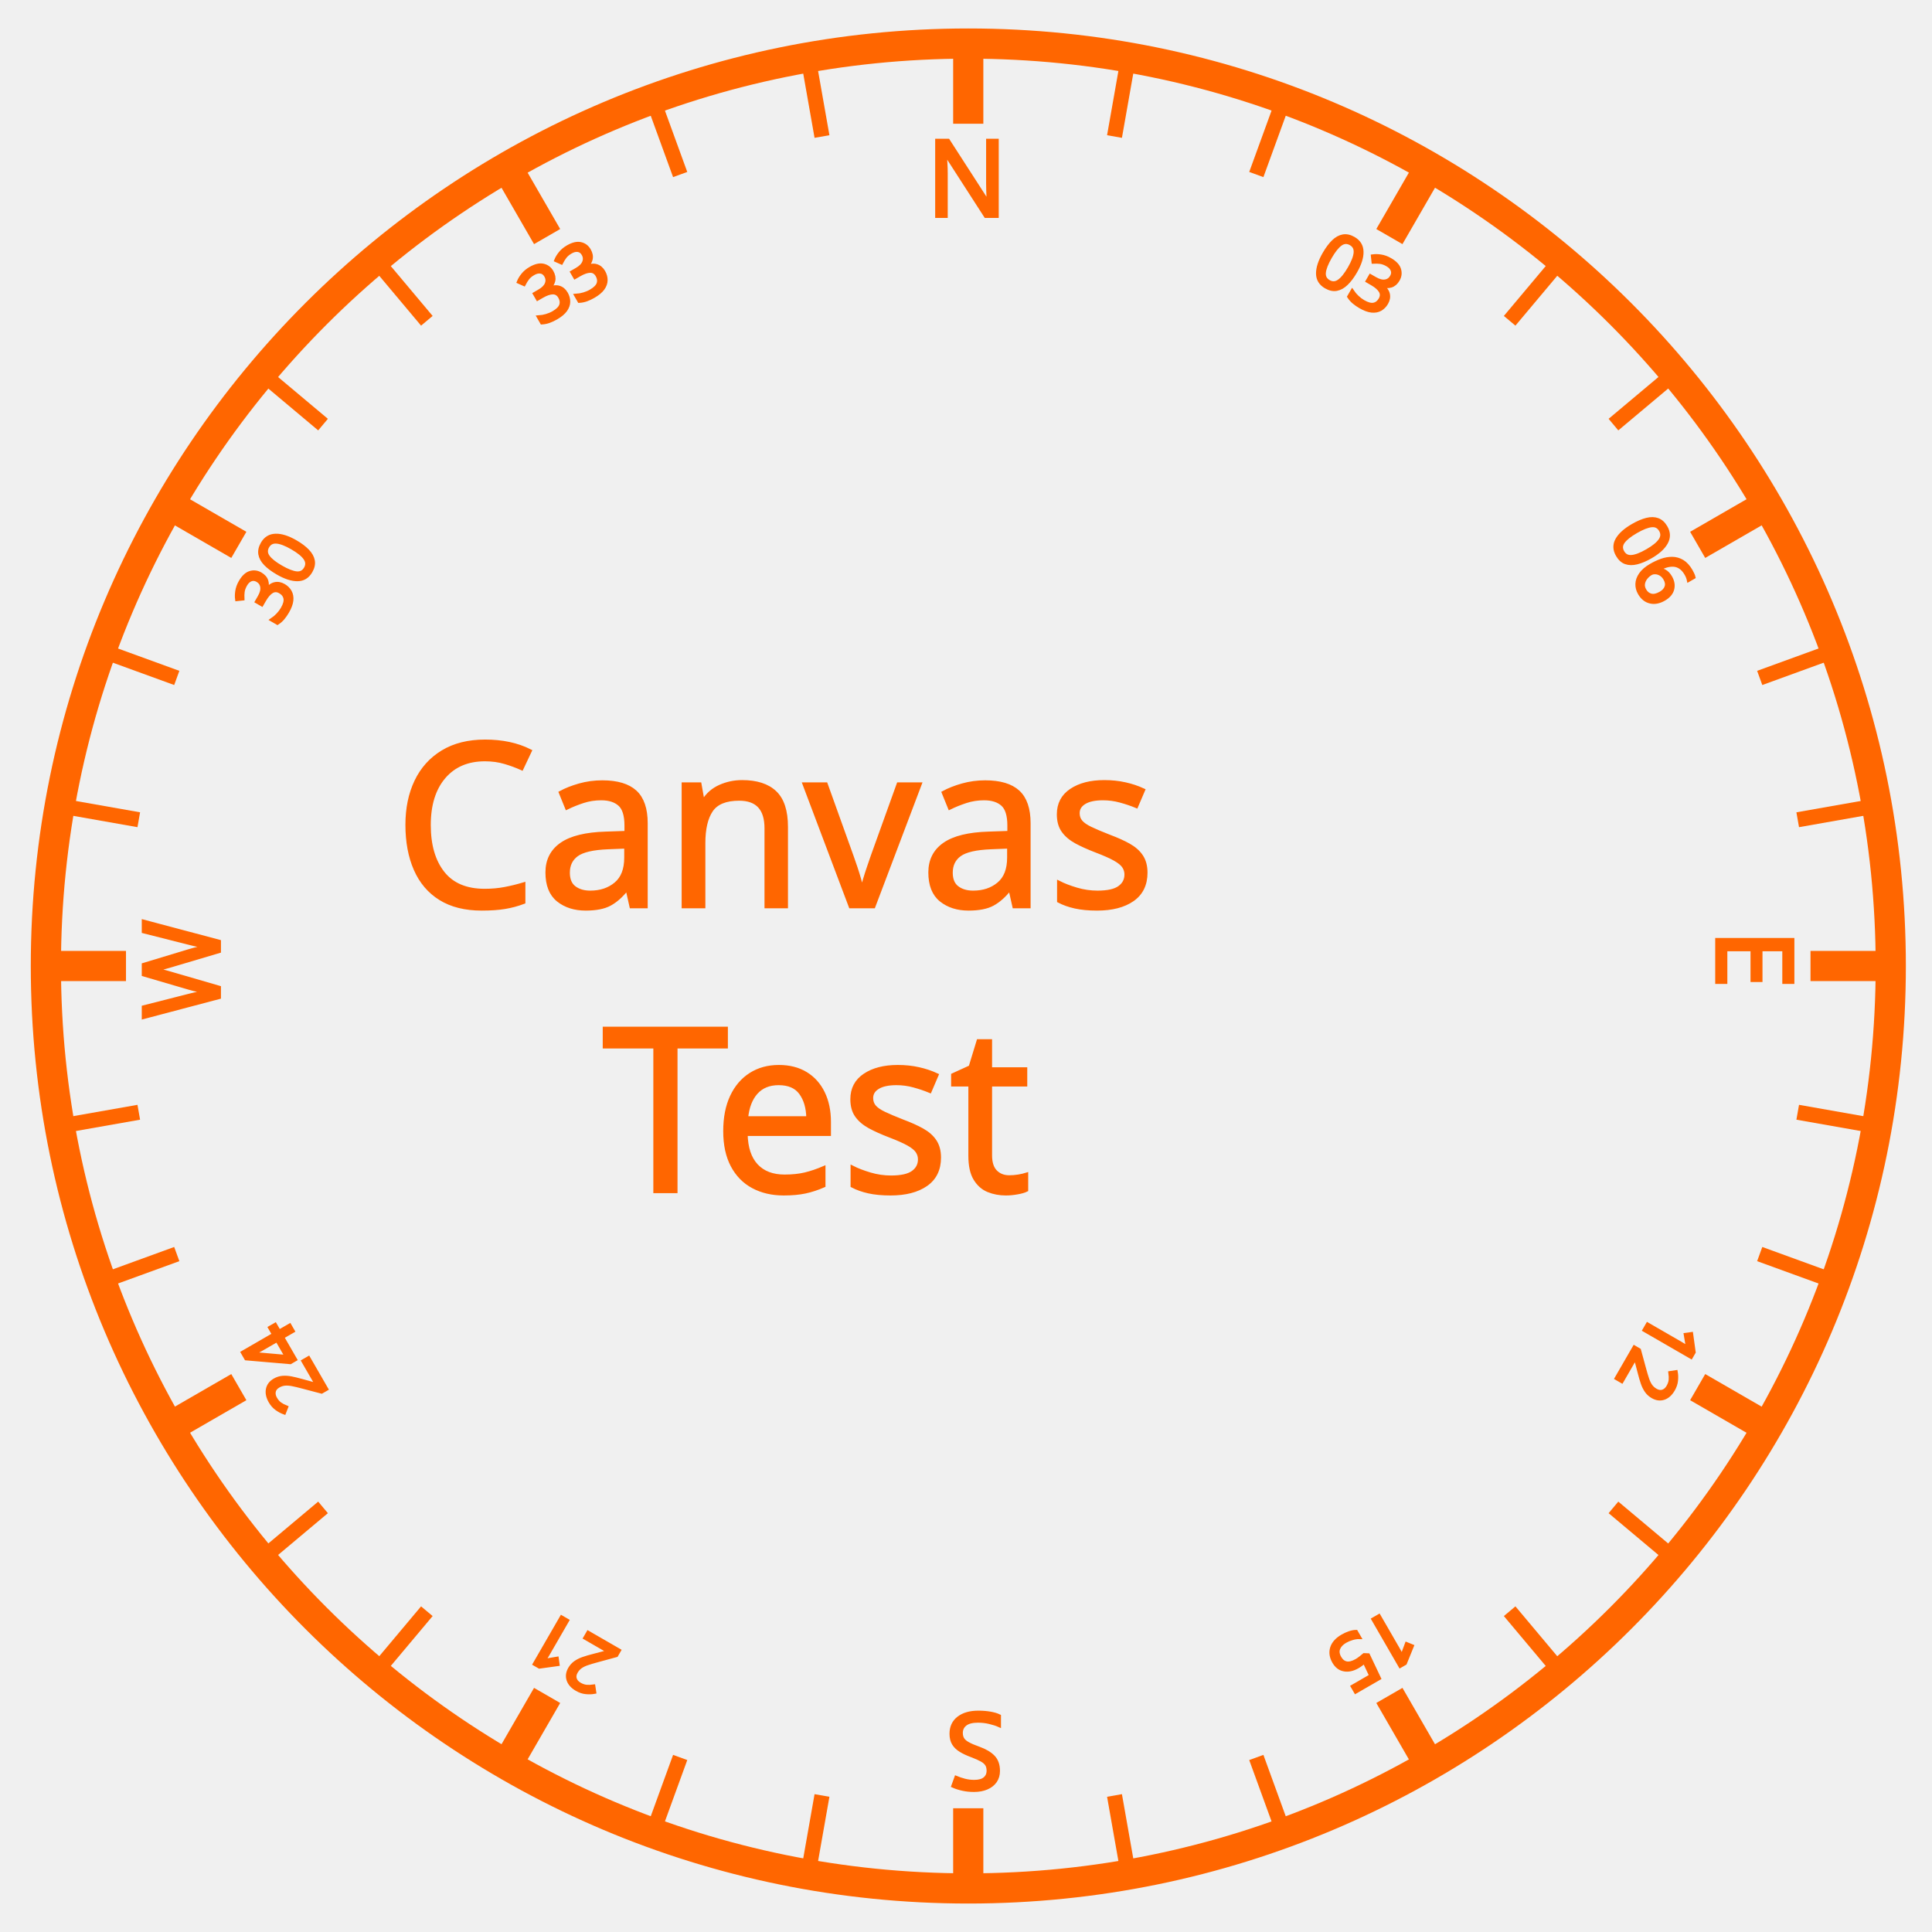
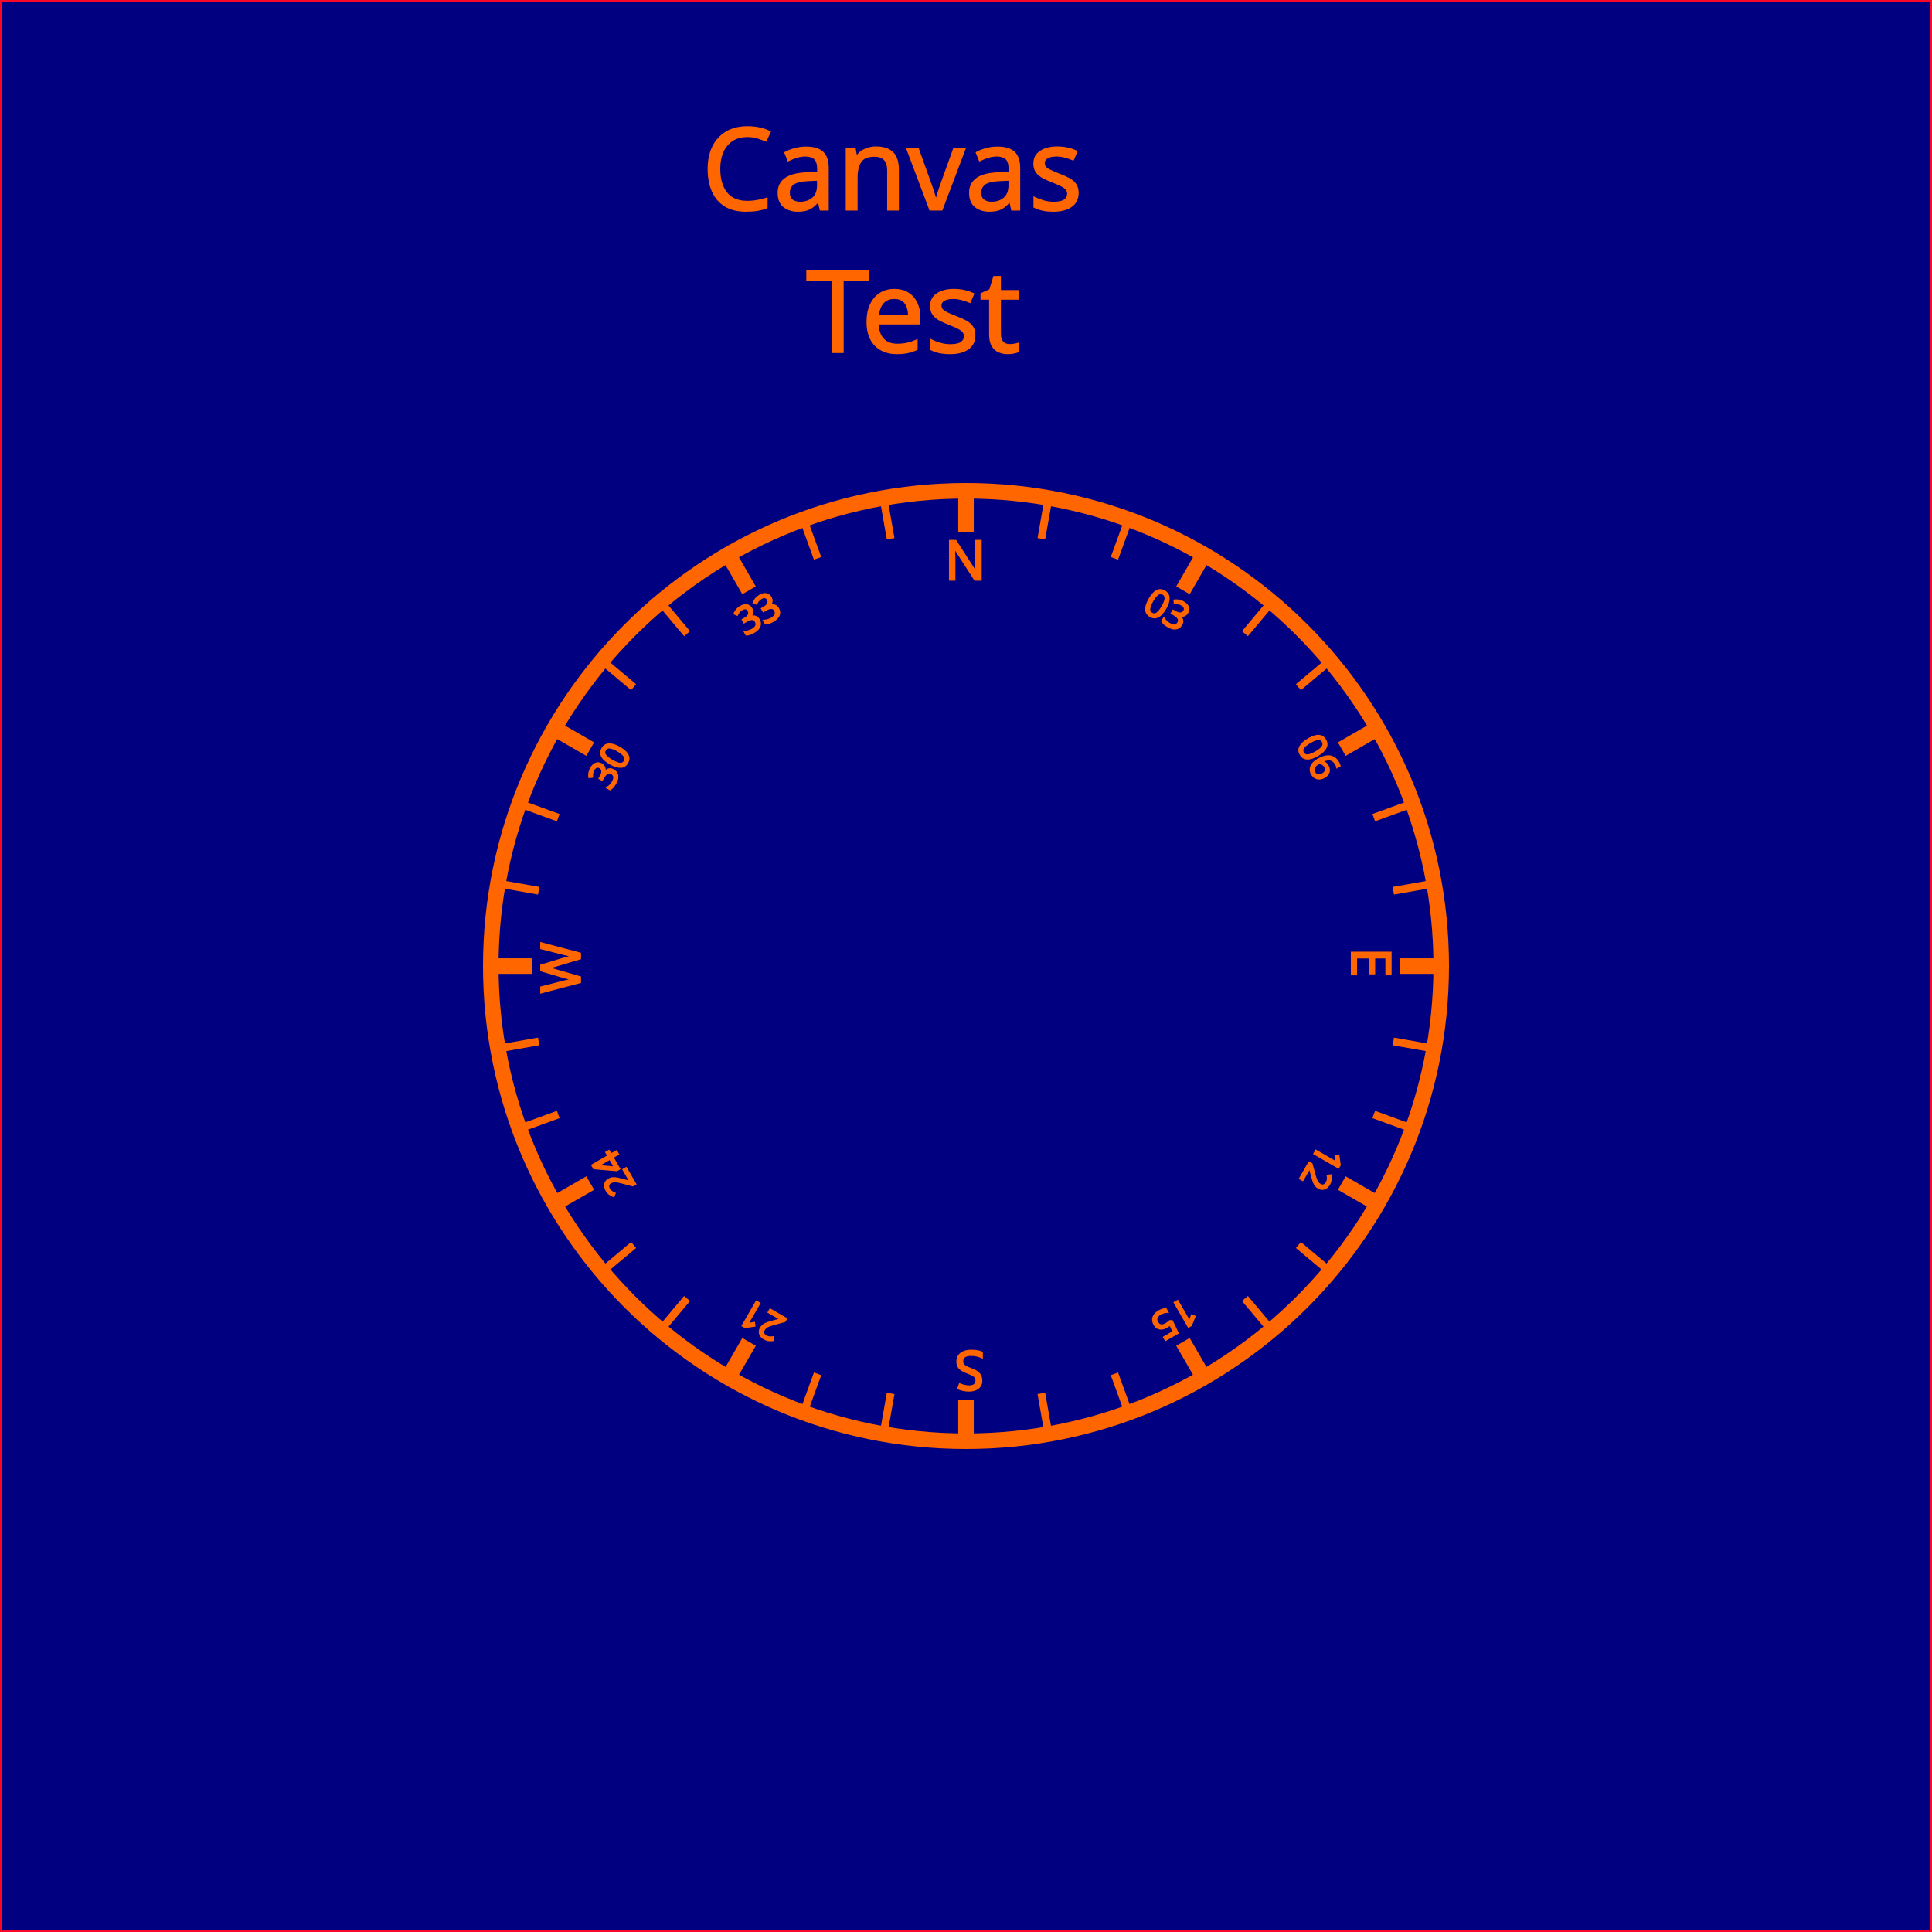
- <svg xmlns="http://www.w3.org/2000/svg" version="1.1" id="svg2" height="512" width="512">
+ <svg xmlns="http://www.w3.org/2000/svg" version="1.1" id="svg2" height="1024" width="1024">
  <defs id="defs4">
    <marker orient="auto" refY="0" refX="0" id="Arrow1Lend" style="overflow:visible">
      <path id="path4992" d="M 0,0 5,-5 -12.5,0 5,5 0,0 z" style="fill-rule:evenodd;stroke:#000000;stroke-width:1pt" transform="matrix(-0.8,0,0,-0.8,-10,0)" />
    </marker>
    <marker orient="auto" refY="0" refX="0" id="Arrow1Send" style="overflow:visible">
      <path id="path5004" d="M 0,0 5,-5 -12.5,0 5,5 0,0 z" style="fill-rule:evenodd;stroke:#000000;stroke-width:1pt" transform="matrix(-0.2,0,0,-0.2,-1.2,0)" />
    </marker>
    <marker orient="auto" refY="0" refX="0" id="Arrow2Mend" style="overflow:visible">
      <path id="path5016" style="fill-rule:evenodd;stroke-width:0.625;stroke-linejoin:round" d="M 8.719,4.034 -2.207,0.016 8.719,-4.002 c -1.745,2.372 -1.735,5.617 -6e-7,8.035 z" transform="scale(-0.6,-0.6)" />
    </marker>
    <marker orient="auto" refY="0" refX="0" id="Arrow1Lende" style="overflow:visible">
      <path id="path6642" d="M 0,0 5,-5 -12.5,0 5,5 0,0 z" style="fill:#00ff00;fill-rule:evenodd;stroke:#00ff00;stroke-width:1pt" transform="matrix(-0.8,0,0,-0.8,-10,0)" />
    </marker>
    <marker orient="auto" refY="0" refX="0" id="Arrow1Lendey" style="overflow:visible">
      <path id="path7110" d="M 0,0 5,-5 -12.5,0 5,5 0,0 z" style="fill:#0000ff;fill-rule:evenodd;stroke:#0000ff;stroke-width:1pt" transform="matrix(-0.8,0,0,-0.8,-10,0)" />
    </marker>
    <marker style="overflow:visible" id="Arrow1LendeyP" refX="0" refY="0" orient="auto">
      <path transform="matrix(-0.8,0,0,-0.8,-10,0)" style="fill:#ffffff;fill-rule:evenodd;stroke:#ffffff;stroke-width:1pt" d="M 0,0 5,-5 -12.5,0 5,5 0,0 z" id="path3227" />
    </marker>
  </defs>
-   <g id="layer1" transform="translate(0,-540.3622)">
-     <g id="g3054">
-       <path transform="matrix(0.5,0,0,0.5,3.067038,537.9105)" d="m 996.01,516.903 c 0,270.02 -218.894,488.914 -488.914,488.914 -270.02,0 -488.914,-218.894 -488.914,-488.914 0,-270.02 218.894,-488.914 488.914,-488.914 270.02,0 488.914,218.894 488.914,488.914 z" id="path2995" style="fill:none;stroke:#ff6600;stroke-width:16;stroke-linecap:butt;stroke-linejoin:miter;stroke-miterlimit:4;stroke-opacity:1;stroke-dasharray:none" />
+   <g id="layer1" transform="translate(2.4735928e-6,-28.36218)">
+     <rect y="28.862" x="0.5" height="1023.001" width="1023.001" id="rect3246" style="fill:#000080;fill-opacity:1;stroke:#fa0828;stroke-width:0.999;stroke-opacity:1" />
+     <g transform="matrix(1.030362,0,0,1.030361,247.6137,-280.1333)" id="CompassRose">
+       <path transform="matrix(0.5,0,0,0.5,3.047273,537.8665)" d="m 996.01,516.903 c 0,270.02 -218.894,488.914 -488.914,488.914 -270.02,0 -488.914,-218.894 -488.914,-488.914 0,-270.02 218.894,-488.914 488.914,-488.914 270.02,0 488.914,218.894 488.914,488.914 z" id="ring" style="fill:none;stroke:#ff6600;stroke-width:16;stroke-linecap:butt;stroke-linejoin:miter;stroke-miterlimit:4;stroke-opacity:1;stroke-dasharray:none" />
      <text id="text2999" y="597.612" x="245.615" style="font-size:20px;font-style:normal;font-weight:normal;line-height:125%;letter-spacing:0px;word-spacing:0px;fill:#ff6600;fill-opacity:1;stroke:#ff6600;stroke-width:1;font-family:Sans" xml:space="preserve">
        <tspan style="font-size:28px;font-style:normal;font-variant:normal;font-weight:normal;font-stretch:normal;fill:#ff6600;stroke:#ff6600;stroke-width:1;font-family:Verdana;-inkscape-font-specification:Verdana" y="597.612" x="245.615" id="tspan3001-1">N</tspan>
      </text>
      <text transform="scale(-1,-1)" xml:space="preserve" style="font-size:20px;font-style:normal;font-weight:normal;line-height:125%;letter-spacing:0px;word-spacing:0px;fill:#ff6600;fill-opacity:1;stroke:#ff6600;stroke-width:1;font-family:Sans" x="-266.193" y="-994.481" id="text3003">
        <tspan id="tspan3005-7" x="-266.193" y="-994.481" style="font-size:28px;font-style:normal;font-variant:normal;font-weight:normal;font-stretch:normal;fill:#ff6600;stroke:#ff6600;stroke-width:1;font-family:Verdana;-inkscape-font-specification:Verdana">S</tspan>
      </text>
      <text transform="matrix(0,-1,1,0,0,0)" id="text3007" y="58.055" x="-810.255" style="font-size:20px;font-style:normal;font-weight:normal;line-height:125%;letter-spacing:0px;word-spacing:0px;fill:#ff6600;fill-opacity:1;stroke:#ff6600;stroke-width:1;font-family:Sans" xml:space="preserve">
        <tspan style="font-size:28px;font-style:normal;font-variant:normal;font-weight:normal;font-stretch:normal;fill:#ff6600;stroke:#ff6600;stroke-width:1;font-family:Verdana;-inkscape-font-specification:Verdana" y="58.055" x="-810.255" id="tspan3009-1">W</tspan>
      </text>
      <text transform="matrix(0,1,-1,0,0,0)" xml:space="preserve" style="font-size:20px;font-style:normal;font-weight:normal;line-height:125%;letter-spacing:0px;word-spacing:0px;fill:#ff6600;fill-opacity:1;stroke:#ff6600;stroke-width:1;font-family:Sans" x="786.719" y="-455.049" id="text3011">
        <tspan id="tspan3013-1" x="786.719" y="-455.049" style="font-size:28px;font-style:normal;font-variant:normal;font-weight:normal;font-stretch:normal;fill:#ff6600;stroke:#ff6600;stroke-width:1;font-family:Verdana;-inkscape-font-specification:Verdana">E</tspan>
      </text>
      <text transform="matrix(0.8660254,0.5,-0.5,0.8660254,0,0)" id="text3017" y="357.869" x="606.769" style="font-size:20px;font-style:normal;font-weight:normal;line-height:125%;letter-spacing:0px;word-spacing:0px;fill:#ff6600;fill-opacity:1;stroke:#ff6600;stroke-width:1;font-family:Sans" xml:space="preserve">
        <tspan style="font-style:normal;font-variant:normal;font-weight:normal;font-stretch:normal;fill:#ff6600;stroke:#ff6600;stroke-width:1;font-family:Verdana;-inkscape-font-specification:Verdana" y="357.869" x="606.769" id="tspan3019-5">03</tspan>
      </text>
      <text transform="matrix(0.5,0.8660254,-0.8660254,0.5,0,0)" xml:space="preserve" style="font-size:20px;font-style:normal;font-weight:normal;line-height:125%;letter-spacing:0px;word-spacing:0px;fill:#ff6600;fill-opacity:1;stroke:#ff6600;stroke-width:1;font-family:Sans" x="803.986" y="-27.742" id="text3021">
        <tspan id="tspan3023" x="803.986" y="-27.742" style="font-style:normal;font-variant:normal;font-weight:normal;font-stretch:normal;fill:#ff6600;stroke:#ff6600;stroke-width:1;font-family:Verdana;-inkscape-font-specification:Verdana">06</tspan>
      </text>
      <text transform="matrix(-0.5,0.8660254,-0.8660254,-0.5,0,0)" id="text3025" y="-823.813" x="548.234" style="font-size:20px;font-style:normal;font-weight:normal;line-height:125%;letter-spacing:0px;word-spacing:0px;fill:#ff6600;fill-opacity:1;stroke:#ff6600;stroke-width:1;font-family:Sans" xml:space="preserve">
        <tspan style="font-style:normal;font-variant:normal;font-weight:normal;font-stretch:normal;fill:#ff6600;stroke:#ff6600;stroke-width:1;font-family:Verdana;-inkscape-font-specification:Verdana" y="-823.813" x="548.234" id="tspan3027">12</tspan>
      </text>
      <text transform="matrix(-0.8660254,0.5,-0.5,-0.8660254,0,0)" xml:space="preserve" style="font-size:20px;font-style:normal;font-weight:normal;line-height:125%;letter-spacing:0px;word-spacing:0px;fill:#ff6600;fill-opacity:1;stroke:#ff6600;stroke-width:1;font-family:Sans" x="162.471" y="-1021.579" id="text3029">
        <tspan id="tspan3031" x="162.471" y="-1021.579" style="font-style:normal;font-variant:normal;font-weight:normal;font-stretch:normal;fill:#ff6600;stroke:#ff6600;stroke-width:1;font-family:Verdana;-inkscape-font-specification:Verdana">15</tspan>
      </text>
      <text transform="matrix(-0.8660254,-0.5,0.5,-0.8660254,0,0)" id="text3033" y="-764.739" x="-631.911" style="font-size:20px;font-style:normal;font-weight:normal;line-height:125%;letter-spacing:0px;word-spacing:0px;fill:#ff6600;fill-opacity:1;stroke:#ff6600;stroke-width:1;font-family:Sans" xml:space="preserve">
        <tspan style="font-style:normal;font-variant:normal;font-weight:normal;font-stretch:normal;fill:#ff6600;stroke:#ff6600;stroke-width:1;font-family:Verdana;-inkscape-font-specification:Verdana" y="-764.739" x="-631.911" id="tspan3035">21</tspan>
      </text>
      <text transform="matrix(-0.5,-0.8660254,0.8660254,-0.5,0,0)" xml:space="preserve" style="font-size:20px;font-style:normal;font-weight:normal;line-height:125%;letter-spacing:0px;word-spacing:0px;fill:#ff6600;fill-opacity:1;stroke:#ff6600;stroke-width:1;font-family:Sans" x="-830.947" y="-379.335" id="text3037">
        <tspan id="tspan3039" x="-830.947" y="-379.335" style="font-style:normal;font-variant:normal;font-weight:normal;font-stretch:normal;fill:#ff6600;stroke:#ff6600;stroke-width:1;font-family:Verdana;-inkscape-font-specification:Verdana">24</tspan>
      </text>
      <text transform="matrix(0.5,-0.8660254,0.8660254,0.5,0,0)" id="text3041" y="416.968" x="-575.077" style="font-size:20px;font-style:normal;font-weight:normal;line-height:125%;letter-spacing:0px;word-spacing:0px;fill:#ff6600;fill-opacity:1;stroke:#ff6600;stroke-width:1;font-family:Sans" xml:space="preserve">
        <tspan style="font-style:normal;font-variant:normal;font-weight:normal;font-stretch:normal;fill:#ff6600;stroke:#ff6600;stroke-width:1;font-family:Verdana;-inkscape-font-specification:Verdana" y="416.968" x="-575.077" id="tspan3043">30</tspan>
      </text>
      <text transform="matrix(0.8660254,-0.5,0.5,0.8660254,0,0)" xml:space="preserve" style="font-size:20px;font-style:normal;font-weight:normal;line-height:125%;letter-spacing:0px;word-spacing:0px;fill:#ff6600;fill-opacity:1;stroke:#ff6600;stroke-width:1;font-family:Sans" x="-189.455" y="614.386" id="text3045">
        <tspan id="tspan3047" x="-189.455" y="614.386" style="font-style:normal;font-variant:normal;font-weight:normal;font-stretch:normal;fill:#ff6600;stroke:#ff6600;stroke-width:1;font-family:Verdana;-inkscape-font-specification:Verdana">33</tspan>
      </text>
      <path style="fill:none;stroke:#ff6600;stroke-width:8;stroke-linecap:butt;stroke-linejoin:miter;stroke-miterlimit:4;stroke-opacity:1;stroke-dasharray:none" d="m 12.183,796.362 21.205,0" id="path3055-2" />
      <path id="path3782" d="m 479.804,796.362 21.205,0" style="fill:#ff6600;stroke:#ff6600;stroke-width:8;stroke-linecap:butt;stroke-linejoin:miter;stroke-miterlimit:4;stroke-opacity:1;stroke-dasharray:none" />
      <path id="path3784" d="M 44.928,918.569 63.291,907.966" style="fill:#ff6600;stroke:#ff6600;stroke-width:8;stroke-linecap:butt;stroke-linejoin:miter;stroke-miterlimit:4;stroke-opacity:1;stroke-dasharray:none" />
      <path style="fill:#ff6600;stroke:#ff6600;stroke-width:8;stroke-linecap:butt;stroke-linejoin:miter;stroke-miterlimit:4;stroke-opacity:1;stroke-dasharray:none" d="m 449.9,684.758 18.364,-10.602" id="path3786" />
      <path style="fill:#ff6600;stroke:#ff6600;stroke-width:8;stroke-linecap:butt;stroke-linejoin:miter;stroke-miterlimit:4;stroke-opacity:1;stroke-dasharray:none" d="m 134.389,1008.03 10.602,-18.364" id="path3788" />
      <path id="path3790" d="M 368.2,603.058 378.802,584.694" style="fill:#ff6600;stroke:#ff6600;stroke-width:8;stroke-linecap:butt;stroke-linejoin:miter;stroke-miterlimit:4;stroke-opacity:1;stroke-dasharray:none" />
      <path id="path3792" d="m 256.596,1040.775 0,-21.205" style="fill:none;stroke:#ff6600;stroke-width:8;stroke-linecap:butt;stroke-linejoin:miter;stroke-miterlimit:4;stroke-opacity:1;stroke-dasharray:none" />
      <path style="fill:#ff6600;stroke:#ff6600;stroke-width:8;stroke-linecap:butt;stroke-linejoin:miter;stroke-miterlimit:4;stroke-opacity:1;stroke-dasharray:none" d="m 256.596,573.154 0,-21.205" id="path3794" />
      <path style="fill:#ff6600;stroke:#ff6600;stroke-width:8;stroke-linecap:butt;stroke-linejoin:miter;stroke-miterlimit:4;stroke-opacity:1;stroke-dasharray:none" d="M 378.802,1008.03 368.2,989.666" id="path3796" />
      <path id="path3798" d="M 144.991,603.058 134.389,584.694" style="fill:#ff6600;stroke:#ff6600;stroke-width:8;stroke-linecap:butt;stroke-linejoin:miter;stroke-miterlimit:4;stroke-opacity:1;stroke-dasharray:none" />
      <path id="path3800" d="M 468.263,918.569 449.9,907.966" style="fill:#ff6600;stroke:#ff6600;stroke-width:8;stroke-linecap:butt;stroke-linejoin:miter;stroke-miterlimit:4;stroke-opacity:1;stroke-dasharray:none" />
      <path style="fill:none;stroke:#ff6600;stroke-width:8;stroke-linecap:butt;stroke-linejoin:miter;stroke-miterlimit:4;stroke-opacity:1;stroke-dasharray:none" d="M 63.291,684.758 44.928,674.156" id="path3802" />
      <path style="fill:#ff6600;stroke:#ff6600;stroke-width:4;stroke-linecap:butt;stroke-linejoin:miter;stroke-miterlimit:4;stroke-opacity:1;stroke-dasharray:none" d="m 486.269,879.956 -19.926,-7.252" id="path3804" />
      <path id="path3806" d="m 46.848,720.02 -19.926,-7.252" style="fill:none;stroke:#ff6600;stroke-width:4;stroke-linecap:butt;stroke-linejoin:miter;stroke-miterlimit:4;stroke-opacity:1;stroke-dasharray:none" />
      <path id="path3808" d="M 497.295,838.804 476.413,835.122" style="fill:#ff6600;stroke:#ff6600;stroke-width:4;stroke-linecap:butt;stroke-linejoin:miter;stroke-miterlimit:4;stroke-opacity:1;stroke-dasharray:none" />
      <path style="fill:none;stroke:#ff6600;stroke-width:4;stroke-linecap:butt;stroke-linejoin:miter;stroke-miterlimit:4;stroke-opacity:1;stroke-dasharray:none" d="m 36.778,757.602 -20.883,-3.682" id="path3810" />
      <path style="fill:#ff6600;stroke:#ff6600;stroke-width:4;stroke-linecap:butt;stroke-linejoin:miter;stroke-miterlimit:4;stroke-opacity:1;stroke-dasharray:none" d="m 497.295,753.92 -20.882,3.682" id="path3812" />
      <path id="path3814" d="m 36.778,835.122 -20.883,3.682" style="fill:none;stroke:#ff6600;stroke-width:4;stroke-linecap:butt;stroke-linejoin:miter;stroke-miterlimit:4;stroke-opacity:1;stroke-dasharray:none" />
      <path id="path3816" d="m 486.269,712.768 -19.926,7.252" style="fill:#ff6600;stroke:#ff6600;stroke-width:4;stroke-linecap:butt;stroke-linejoin:miter;stroke-miterlimit:4;stroke-opacity:1;stroke-dasharray:none" />
      <path style="fill:none;stroke:#ff6600;stroke-width:4;stroke-linecap:butt;stroke-linejoin:miter;stroke-miterlimit:4;stroke-opacity:1;stroke-dasharray:none" d="m 46.848,872.704 -19.926,7.252" id="path3818" />
      <path style="fill:#ff6600;stroke:#ff6600;stroke-width:4;stroke-linecap:butt;stroke-linejoin:miter;stroke-miterlimit:4;stroke-opacity:1;stroke-dasharray:none" d="M 443.827,639.257 427.583,652.887" id="path3820" />
      <path id="path3822" d="m 85.608,939.838 -16.244,13.63" style="fill:#ff6600;stroke:#ff6600;stroke-width:4;stroke-linecap:butt;stroke-linejoin:miter;stroke-miterlimit:4;stroke-opacity:1;stroke-dasharray:none" />
      <path id="path3824" d="m 413.701,609.131 -13.63,16.244" style="fill:#ff6600;stroke:#ff6600;stroke-width:4;stroke-linecap:butt;stroke-linejoin:miter;stroke-miterlimit:4;stroke-opacity:1;stroke-dasharray:none" />
      <path style="fill:#ff6600;stroke:#ff6600;stroke-width:4;stroke-linecap:butt;stroke-linejoin:miter;stroke-miterlimit:4;stroke-opacity:1;stroke-dasharray:none" d="m 113.12,967.35 -13.63,16.244" id="path3826" />
      <path style="fill:#ff6600;stroke:#ff6600;stroke-width:4;stroke-linecap:butt;stroke-linejoin:miter;stroke-miterlimit:4;stroke-opacity:1;stroke-dasharray:none" d="m 340.19,566.689 -7.252,19.926" id="path3828" />
      <path id="path3830" d="m 180.254,1006.109 -7.252,19.926" style="fill:none;stroke:#ff6600;stroke-width:4;stroke-linecap:butt;stroke-linejoin:miter;stroke-miterlimit:4;stroke-opacity:1;stroke-dasharray:none" />
      <path id="path3832" d="m 299.037,555.662 -3.682,20.882" style="fill:#ff6600;stroke:#ff6600;stroke-width:4;stroke-linecap:butt;stroke-linejoin:miter;stroke-miterlimit:4;stroke-opacity:1;stroke-dasharray:none" />
      <path style="fill:none;stroke:#ff6600;stroke-width:4;stroke-linecap:butt;stroke-linejoin:miter;stroke-miterlimit:4;stroke-opacity:1;stroke-dasharray:none" d="m 217.836,1016.179 -3.682,20.883" id="path3834" />
      <path style="fill:#ff6600;stroke:#ff6600;stroke-width:4;stroke-linecap:butt;stroke-linejoin:miter;stroke-miterlimit:4;stroke-opacity:1;stroke-dasharray:none" d="m 214.154,555.662 3.682,20.882" id="path3836" />
      <path id="path3838" d="m 295.355,1016.179 3.682,20.883" style="fill:none;stroke:#ff6600;stroke-width:4;stroke-linecap:butt;stroke-linejoin:miter;stroke-miterlimit:4;stroke-opacity:1;stroke-dasharray:none" />
      <path id="path3840" d="m 173.001,566.689 7.252,19.926" style="fill:#ff6600;stroke:#ff6600;stroke-width:4;stroke-linecap:butt;stroke-linejoin:miter;stroke-miterlimit:4;stroke-opacity:1;stroke-dasharray:none" />
      <path style="fill:none;stroke:#ff6600;stroke-width:4;stroke-linecap:butt;stroke-linejoin:miter;stroke-miterlimit:4;stroke-opacity:1;stroke-dasharray:none" d="m 332.937,1006.109 7.252,19.926" id="path3842" />
      <path style="fill:#ff6600;stroke:#ff6600;stroke-width:4;stroke-linecap:butt;stroke-linejoin:miter;stroke-miterlimit:4;stroke-opacity:1;stroke-dasharray:none" d="m 99.49,609.131 13.63,16.244" id="path3844" />
      <path id="path3846" d="m 400.071,967.35 13.63,16.244" style="fill:#ff6600;stroke:#ff6600;stroke-width:4;stroke-linecap:butt;stroke-linejoin:miter;stroke-miterlimit:4;stroke-opacity:1;stroke-dasharray:none" />
      <path id="path3848" d="m 69.364,639.257 16.244,13.63" style="fill:#ff6600;stroke:#ff6600;stroke-width:4;stroke-linecap:butt;stroke-linejoin:miter;stroke-miterlimit:4;stroke-opacity:1;stroke-dasharray:none" />
      <path style="fill:#ff6600;stroke:#ff6600;stroke-width:4;stroke-linecap:butt;stroke-linejoin:miter;stroke-miterlimit:4;stroke-opacity:1;stroke-dasharray:none" d="m 427.583,939.838 16.244,13.63" id="path3850" />
-       <text xml:space="preserve" style="font-size:43.05px;font-style:normal;font-weight:normal;line-height:125%;letter-spacing:0px;word-spacing:0px;fill:#ff6600;fill-opacity:1;stroke:#ff6600;stroke-width:1;font-family:Sans" x="256.084" y="778.971" id="text3058" transform="scale(0.9979509,1.002053)">
-         <tspan id="tspan3060" x="256.084" y="778.971" style="font-size:60.271px;font-style:normal;font-variant:normal;font-weight:normal;font-stretch:normal;text-align:center;text-anchor:middle;fill:#ff6600;stroke:#ff6600;stroke-width:1;font-family:Verdana;-inkscape-font-specification:Verdana">Canvas</tspan>
-         <tspan x="256.084" y="854.309" style="font-size:60.271px;font-style:normal;font-variant:normal;font-weight:normal;font-stretch:normal;text-align:center;text-anchor:middle;fill:#ff6600;stroke:#ff6600;stroke-width:1;font-family:Verdana;-inkscape-font-specification:Verdana" id="tspan3062">Test</tspan>
-       </text>
    </g>
+     <text transform="scale(0.9979509,1.002053)" id="TestText" y="139.177" x="513.051" style="font-size:43.05px;font-style:normal;font-weight:normal;line-height:125%;letter-spacing:0px;word-spacing:0px;fill:#ff6600;fill-opacity:1;stroke:#ff6600;stroke-width:1;font-family:Sans" xml:space="preserve">
+       <tspan style="font-size:60.271px;font-style:normal;font-variant:normal;font-weight:normal;font-stretch:normal;text-align:center;text-anchor:middle;fill:#ff6600;stroke:#ff6600;stroke-width:1;font-family:Verdana;-inkscape-font-specification:Verdana" y="139.177" x="513.051" id="tspan3060">Canvas</tspan>
+       <tspan id="tspan3062" style="font-size:60.271px;font-style:normal;font-variant:normal;font-weight:normal;font-stretch:normal;text-align:center;text-anchor:middle;fill:#ff6600;stroke:#ff6600;stroke-width:1;font-family:Verdana;-inkscape-font-specification:Verdana" y="214.516" x="513.051">Test</tspan>
+     </text>
  </g>
</svg>
